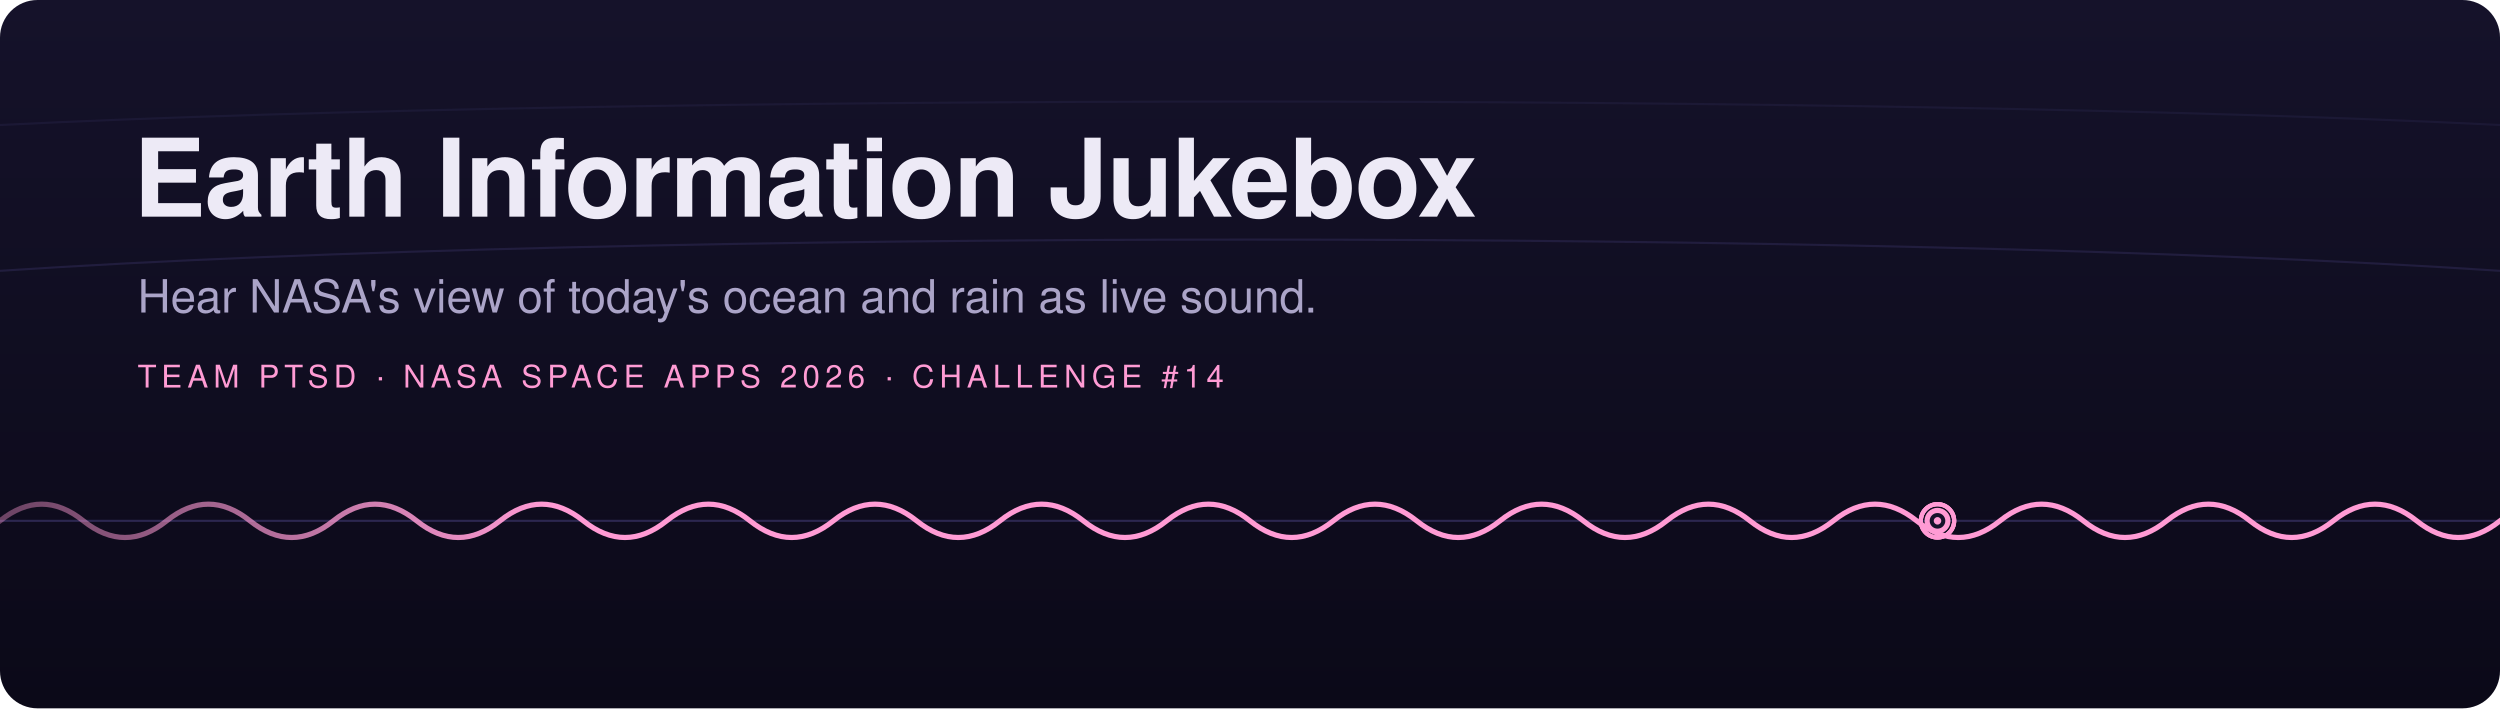
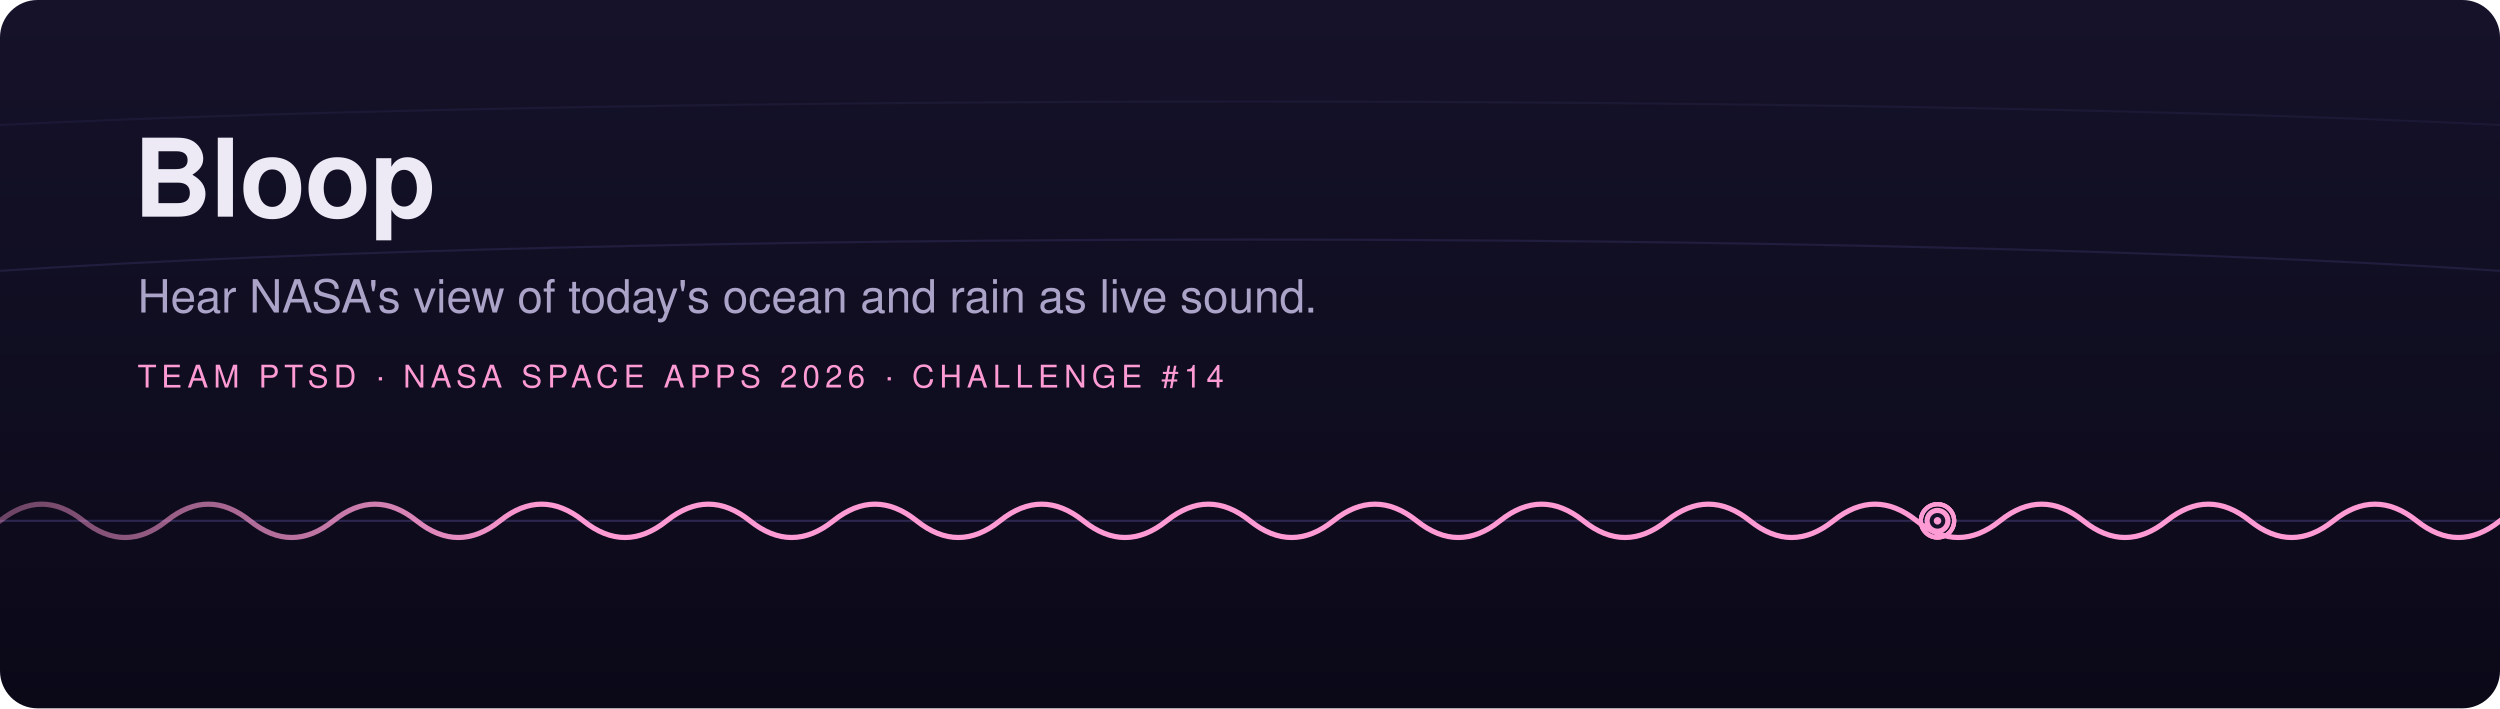
- <svg xmlns="http://www.w3.org/2000/svg" width="1200" height="340" viewBox="0 0 1200 340" role="img" aria-label="The Earth Information Jukebox: hear NASA's view of today's ocean and rain as live sound">
+ <svg xmlns="http://www.w3.org/2000/svg" width="1200" height="340" viewBox="0 0 1200 340" role="img" aria-label="Bloop: hear NASA's view of today's ocean and rain as live sound">
  <defs>
    <linearGradient id="bg" x1="0" y1="0" x2="0" y2="1">
      <stop offset="0" stop-color="#15122a" />
      <stop offset="1" stop-color="#0b0918" />
    </linearGradient>
    <linearGradient id="fade" x1="0" y1="0" x2="1" y2="0">
      <stop offset="0" stop-color="#ff9bd4" stop-opacity="0" />
      <stop offset="0.15" stop-color="#ff9bd4" stop-opacity="1" />
      <stop offset="0.85" stop-color="#ff9bd4" stop-opacity="1" />
      <stop offset="1" stop-color="#ff9bd4" stop-opacity="0" />
    </linearGradient>
    <clipPath id="band">
      <rect x="0" y="200" width="1200" height="100" />
    </clipPath>
  </defs>
  <rect width="1200" height="340" rx="18" fill="url(#bg)" />
  <g stroke="#2c2750" stroke-width="1" fill="none">
    <path d="M0 250 H1200" />
    <path d="M0 130 C300 110 900 110 1200 130" opacity="0.6" />
    <path d="M0 60 C300 45 900 45 1200 60" opacity="0.35" />
  </g>
  <g fill="#aba4c8" opacity="0.8">
    <circle cx="140" cy="-10" r="2.5">
      <animate attributeName="cy" values="-10;350" dur="2.6s" repeatCount="indefinite" />
    </circle>
    <circle cx="310" cy="-10" r="2">
      <animate attributeName="cy" values="-10;350" dur="3.1s" begin="0.8s" repeatCount="indefinite" />
    </circle>
    <circle cx="520" cy="-10" r="2.5">
      <animate attributeName="cy" values="-10;350" dur="2.4s" begin="1.6s" repeatCount="indefinite" />
    </circle>
    <circle cx="760" cy="-10" r="2">
      <animate attributeName="cy" values="-10;350" dur="2.9s" begin="0.4s" repeatCount="indefinite" />
    </circle>
    <circle cx="980" cy="-10" r="2.5">
      <animate attributeName="cy" values="-10;350" dur="2.7s" begin="1.2s" repeatCount="indefinite" />
    </circle>
    <circle cx="1100" cy="-10" r="2">
      <animate attributeName="cy" values="-10;350" dur="3.3s" begin="2s" repeatCount="indefinite" />
    </circle>
  </g>
  <g clip-path="url(#band)">
    <g transform="translate(0 250)">
      <path d="M -160 0 q 20 -16 40 0 t 40 0 t 40 0 t 40 0 t 40 0 t 40 0 t 40 0 t 40 0 t 40 0 t 40 0 t 40 0 t 40 0 t 40 0 t 40 0 t 40 0 t 40 0 t 40 0 t 40 0 t 40 0 t 40 0 t 40 0 t 40 0 t 40 0 t 40 0 t 40 0 t 40 0 t 40 0 t 40 0 t 40 0 t 40 0 t 40 0 t 40 0 t 40 0 t 40 0 t 40 0 t 40 0 t 40 0 t 40 0 t 40 0 t 40 0 t 40 0 t 40 0 t 40 0 t 40 0 t 40 0 t 40 0 t 40 0 t 40 0 t 40 0 t 40 0 t 40 0 t 40 0 t 40 0 t 40 0 t 40 0 t 40 0 t 40 0 t 40 0 t 40 0 t 40 0 t 40 0 t 40 0 t 40 0 t 40 0 t 40 0 t 40 0 t 40 0 t 40 0 t 40 0 t 40 0 t 40 0" fill="none" stroke="url(#fade)" stroke-width="2.5" stroke-linecap="round">
        <animate attributeName="d" values="M -160 0 q 20 -16 40 0 t 40 0 t 40 0 t 40 0 t 40 0 t 40 0 t 40 0 t 40 0 t 40 0 t 40 0 t 40 0 t 40 0 t 40 0 t 40 0 t 40 0 t 40 0 t 40 0 t 40 0 t 40 0 t 40 0 t 40 0 t 40 0 t 40 0 t 40 0 t 40 0 t 40 0 t 40 0 t 40 0 t 40 0 t 40 0 t 40 0 t 40 0 t 40 0 t 40 0 t 40 0 t 40 0 t 40 0 t 40 0 t 40 0 t 40 0 t 40 0 t 40 0 t 40 0 t 40 0 t 40 0 t 40 0 t 40 0 t 40 0 t 40 0 t 40 0 t 40 0 t 40 0 t 40 0 t 40 0 t 40 0 t 40 0 t 40 0 t 40 0 t 40 0 t 40 0 t 40 0 t 40 0 t 40 0 t 40 0 t 40 0 t 40 0 t 40 0 t 40 0 t 40 0 t 40 0 t 40 0;M -160 0 q 20 -7 40 0 t 40 0 t 40 0 t 40 0 t 40 0 t 40 0 t 40 0 t 40 0 t 40 0 t 40 0 t 40 0 t 40 0 t 40 0 t 40 0 t 40 0 t 40 0 t 40 0 t 40 0 t 40 0 t 40 0 t 40 0 t 40 0 t 40 0 t 40 0 t 40 0 t 40 0 t 40 0 t 40 0 t 40 0 t 40 0 t 40 0 t 40 0 t 40 0 t 40 0 t 40 0 t 40 0 t 40 0 t 40 0 t 40 0 t 40 0 t 40 0 t 40 0 t 40 0 t 40 0 t 40 0 t 40 0 t 40 0 t 40 0 t 40 0 t 40 0 t 40 0 t 40 0 t 40 0 t 40 0 t 40 0 t 40 0 t 40 0 t 40 0 t 40 0 t 40 0 t 40 0 t 40 0 t 40 0 t 40 0 t 40 0 t 40 0 t 40 0 t 40 0 t 40 0 t 40 0 t 40 0;M -160 0 q 20 -16 40 0 t 40 0 t 40 0 t 40 0 t 40 0 t 40 0 t 40 0 t 40 0 t 40 0 t 40 0 t 40 0 t 40 0 t 40 0 t 40 0 t 40 0 t 40 0 t 40 0 t 40 0 t 40 0 t 40 0 t 40 0 t 40 0 t 40 0 t 40 0 t 40 0 t 40 0 t 40 0 t 40 0 t 40 0 t 40 0 t 40 0 t 40 0 t 40 0 t 40 0 t 40 0 t 40 0 t 40 0 t 40 0 t 40 0 t 40 0 t 40 0 t 40 0 t 40 0 t 40 0 t 40 0 t 40 0 t 40 0 t 40 0 t 40 0 t 40 0 t 40 0 t 40 0 t 40 0 t 40 0 t 40 0 t 40 0 t 40 0 t 40 0 t 40 0 t 40 0 t 40 0 t 40 0 t 40 0 t 40 0 t 40 0 t 40 0 t 40 0 t 40 0 t 40 0 t 40 0 t 40 0" dur="4s" repeatCount="indefinite" />
        <animateTransform attributeName="transform" type="translate" from="0 0" to="-80 0" dur="1.2s" repeatCount="indefinite" />
      </path>
    </g>
  </g>
  <g transform="translate(930 250)" fill="none" stroke="#ff9bd4">
    <circle r="8" stroke-width="2">
      <animate attributeName="r" values="8;70" dur="2.4s" repeatCount="indefinite" />
      <animate attributeName="opacity" values="0.9;0" dur="2.4s" repeatCount="indefinite" />
    </circle>
    <circle r="8" stroke-width="2">
      <animate attributeName="r" values="8;70" dur="2.4s" begin="0.8s" repeatCount="indefinite" />
      <animate attributeName="opacity" values="0.9;0" dur="2.4s" begin="0.8s" repeatCount="indefinite" />
    </circle>
    <circle r="8" stroke-width="2">
      <animate attributeName="r" values="8;70" dur="2.4s" begin="1.6s" repeatCount="indefinite" />
      <animate attributeName="opacity" values="0.9;0" dur="2.4s" begin="1.6s" repeatCount="indefinite" />
    </circle>
    <circle r="5" fill="#15122a" stroke-width="2.5" />
    <circle r="1.8" fill="#ff9bd4" stroke="none" />
  </g>
  <g font-family="-apple-system, 'Segoe UI', Helvetica, Arial, sans-serif">
-     <text x="64" y="104" fill="#edeaf6" font-size="52" font-weight="700" letter-spacing="-0.5">Earth Information Jukebox</text>
+     <text x="64" y="104" fill="#edeaf6" font-size="52" font-weight="700" letter-spacing="-0.5">Bloop</text>
    <text x="66" y="150" fill="#aba4c8" font-size="22">Hear NASA's view of today's ocean and rain as live sound.</text>
    <text x="66" y="186" fill="#ff9bd4" font-size="15" letter-spacing="2.5">TEAM PTSD · NASA SPACE APPS 2026 · CHALLENGE #14</text>
  </g>
</svg>
